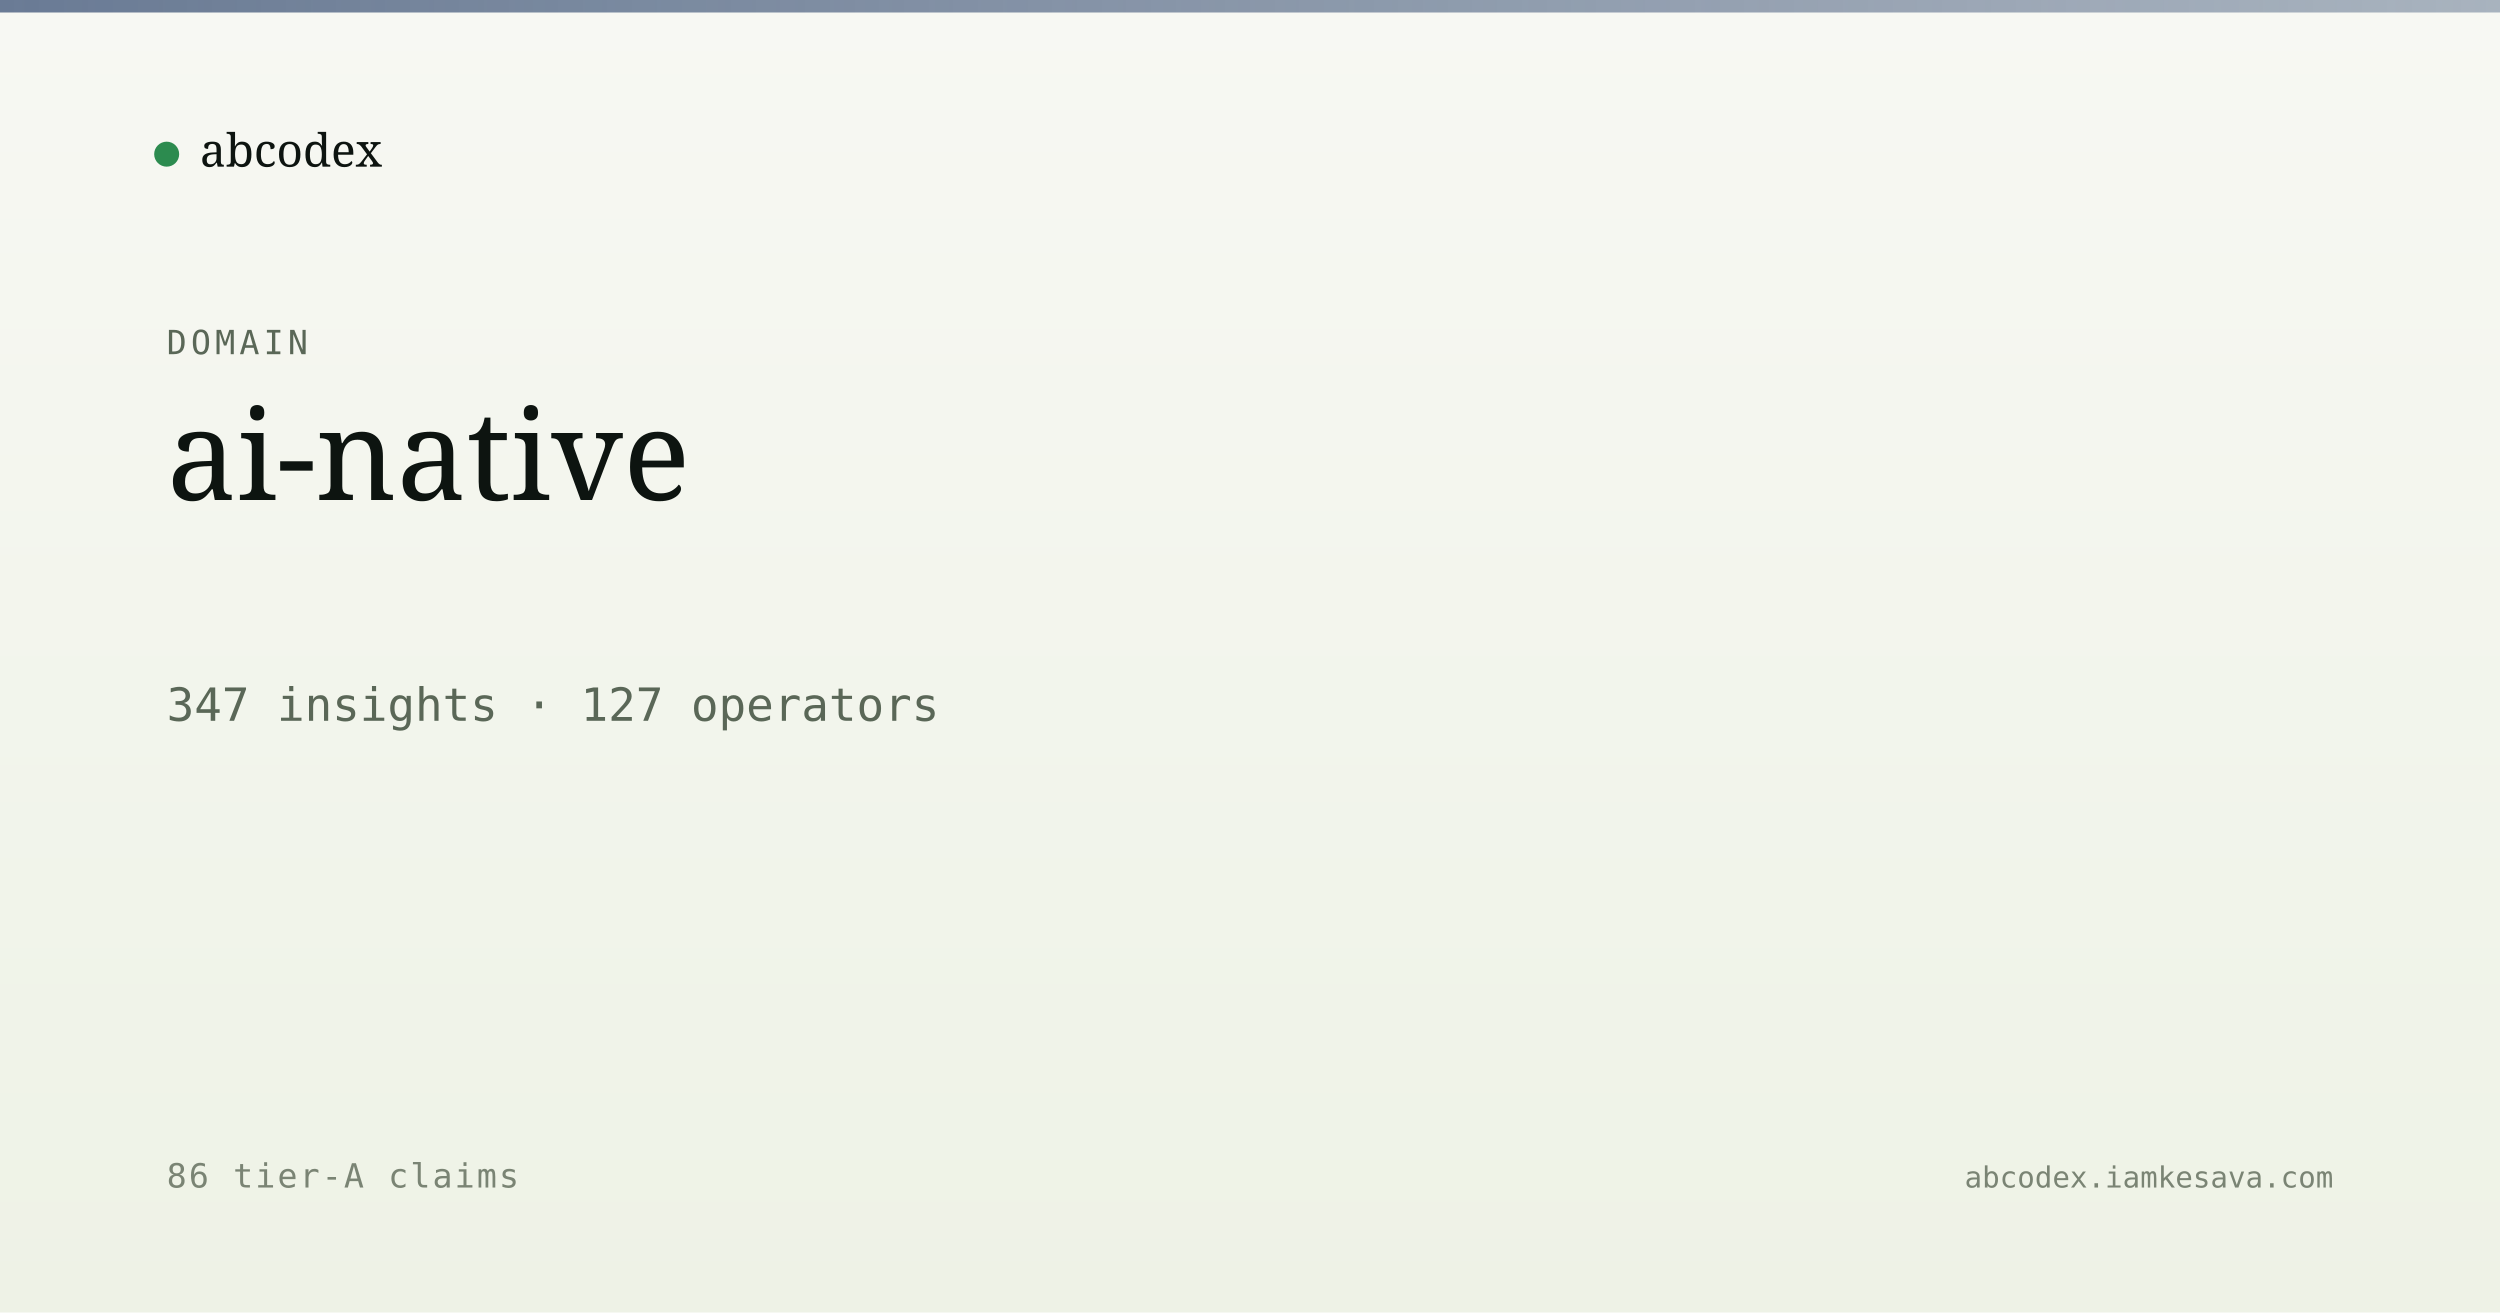
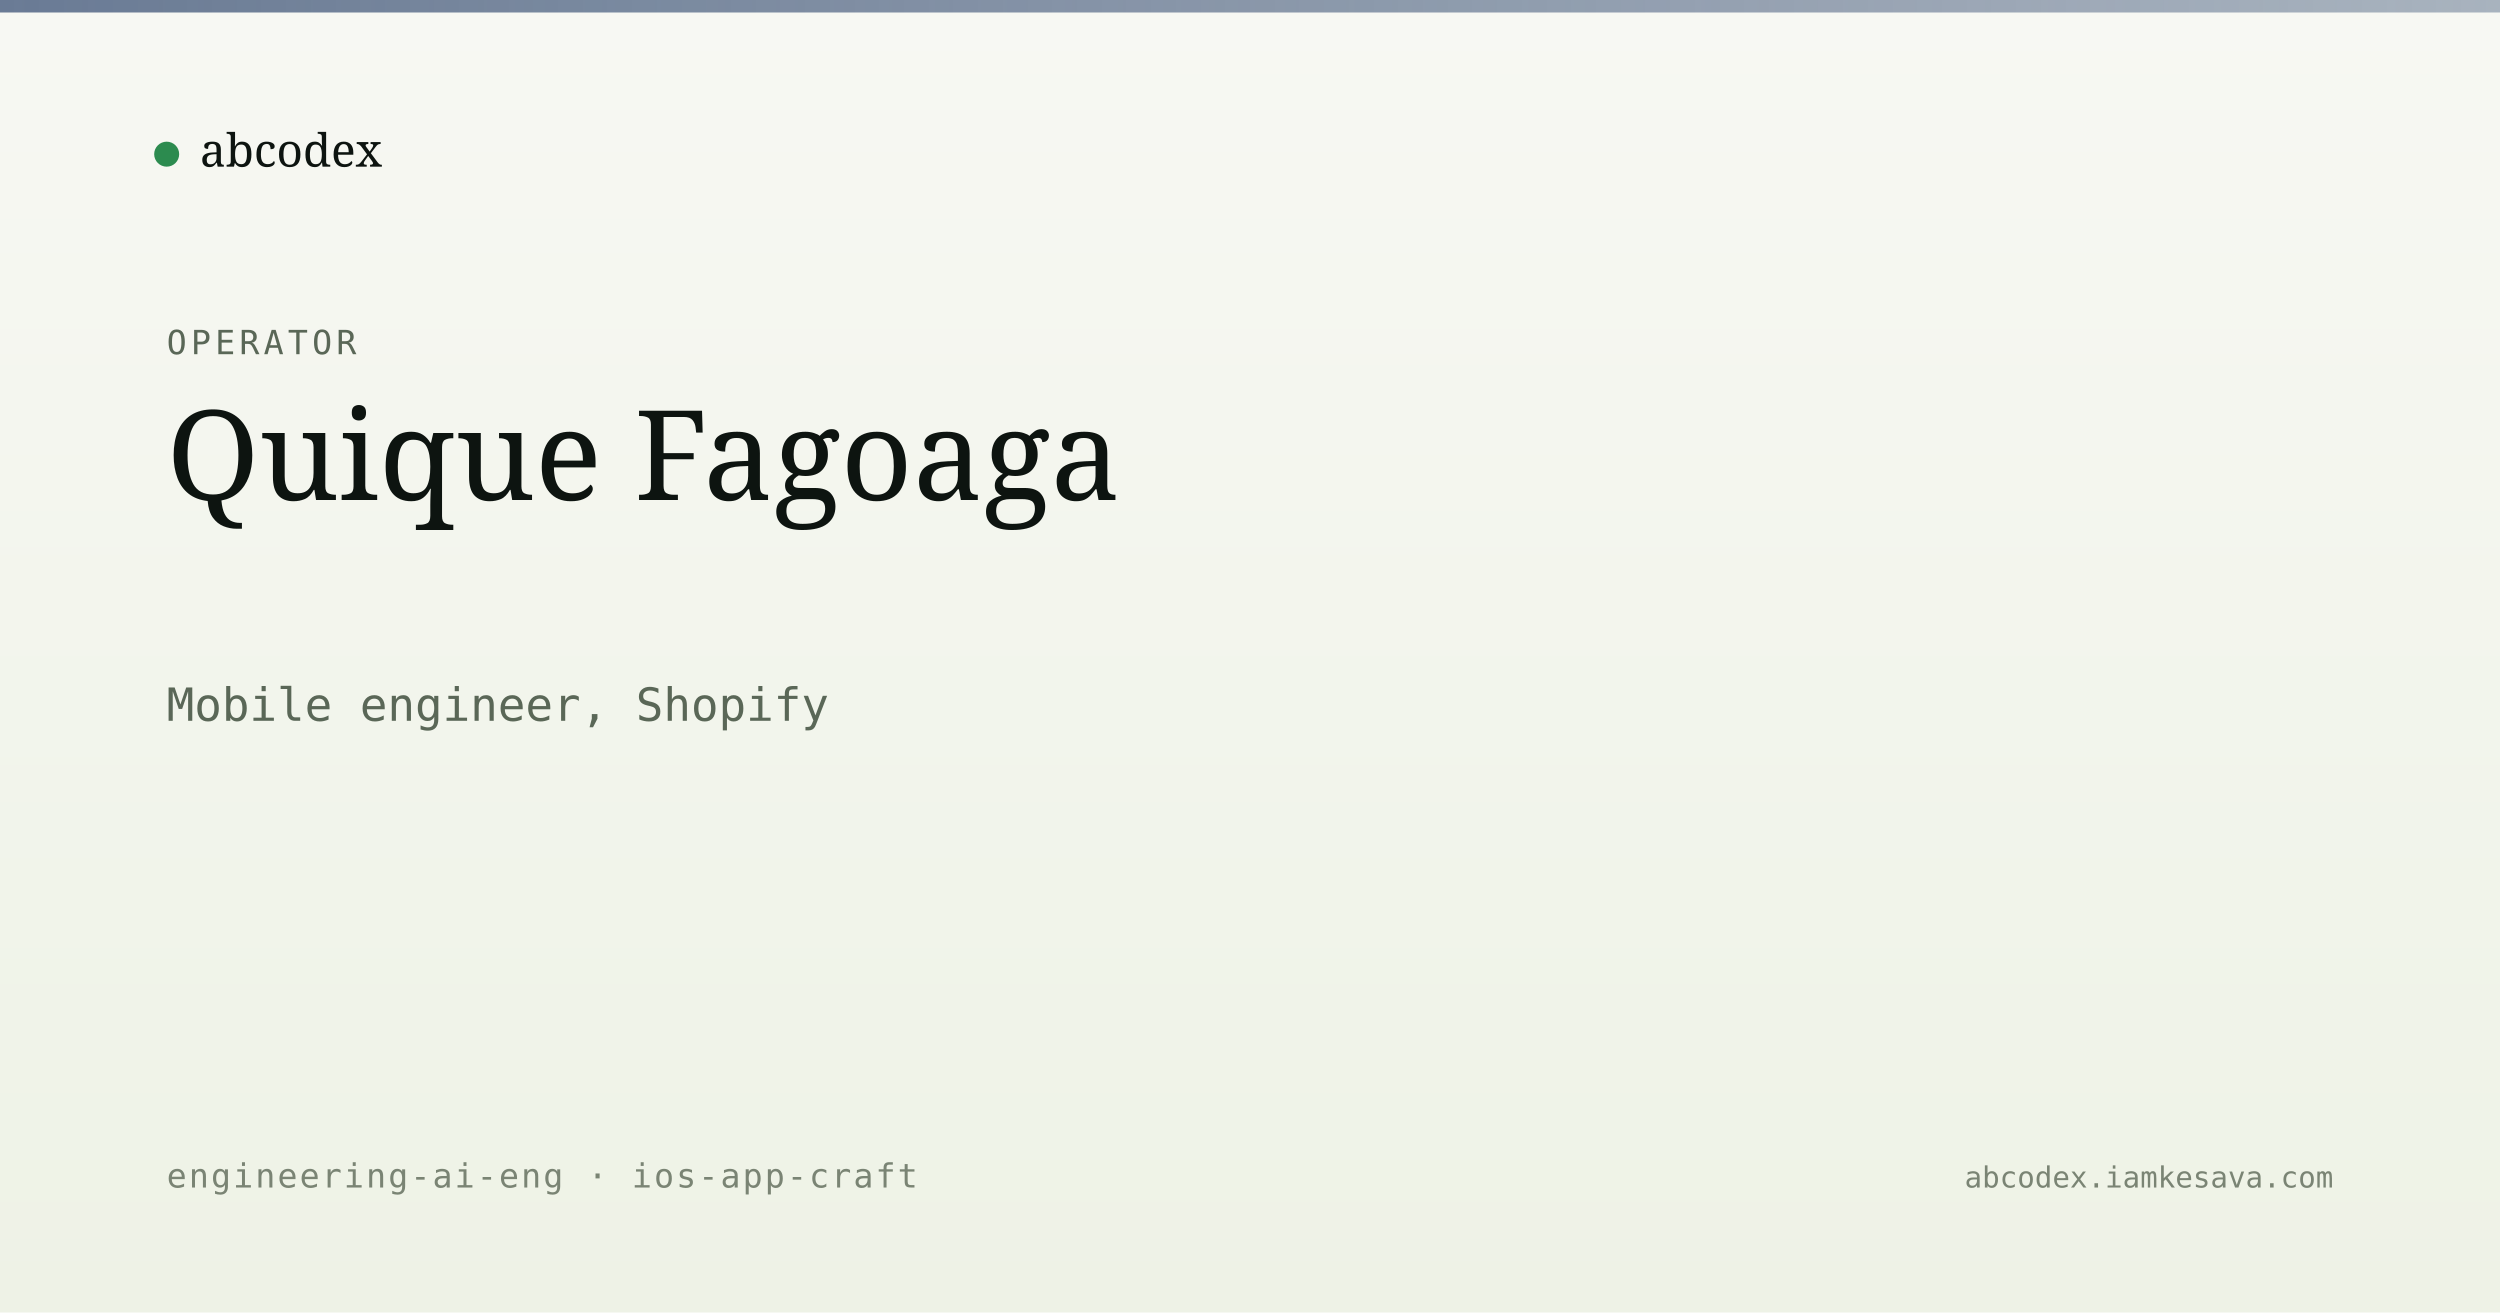
<svg xmlns="http://www.w3.org/2000/svg" viewBox="0 0 1200 630" width="1200" height="630">
  <defs>
    <linearGradient id="bg" x1="0" y1="0" x2="0" y2="1">
      <stop offset="0" stop-color="#f7f8f3" />
      <stop offset="1" stop-color="#eef2e6" />
    </linearGradient>
    <linearGradient id="band" x1="0" y1="0" x2="1" y2="0">
      <stop offset="0" stop-color="#5a6d8a" stop-opacity="0.9" />
      <stop offset="1" stop-color="#5a6d8a" stop-opacity="0.5" />
    </linearGradient>
  </defs>
  <rect width="1200" height="630" fill="url(#bg)" />
  <rect x="0" y="0" width="1200" height="6" fill="url(#band)" />
  <g transform="translate(80, 60)">
    <circle cx="0" cy="14" r="6" fill="#2c8b4f" />
    <text x="16" y="20" font-family="Newsreader, serif" font-size="22" fill="#0d1410">abcodex</text>
  </g>
-   <text x="80" y="170" font-family="JetBrains Mono, monospace" font-size="16" fill="#5a6757" letter-spacing="2">DOMAIN</text>
-   <text x="80" y="240" font-family="Newsreader, serif" font-size="60" font-weight="500" fill="#0d1410">ai-native</text>
-   <text x="80" y="346" font-family="JetBrains Mono, monospace" font-size="22" fill="#5a6757">347 insights · 127 operators</text>
-   <text x="80" y="570" font-family="JetBrains Mono, monospace" font-size="16" fill="#7a8474" letter-spacing="1">86 tier-A claims</text>
+   <text x="80" y="170" font-family="JetBrains Mono, monospace" font-size="16" fill="#5a6757" letter-spacing="2">OPERATOR</text>
+   <text x="80" y="240" font-family="Newsreader, serif" font-size="60" font-weight="500" fill="#0d1410">Quique Fagoaga</text>
+   <text x="80" y="346" font-family="JetBrains Mono, monospace" font-size="22" fill="#5a6757">Mobile engineer, Shopify</text>
+   <text x="80" y="570" font-family="JetBrains Mono, monospace" font-size="16" fill="#7a8474" letter-spacing="1">engineering-ai-eng · ios-app-craft</text>
  <text x="1120" y="570" text-anchor="end" font-family="JetBrains Mono, monospace" font-size="14" fill="#7a8474">abcodex.iamkesava.com</text>
</svg>
